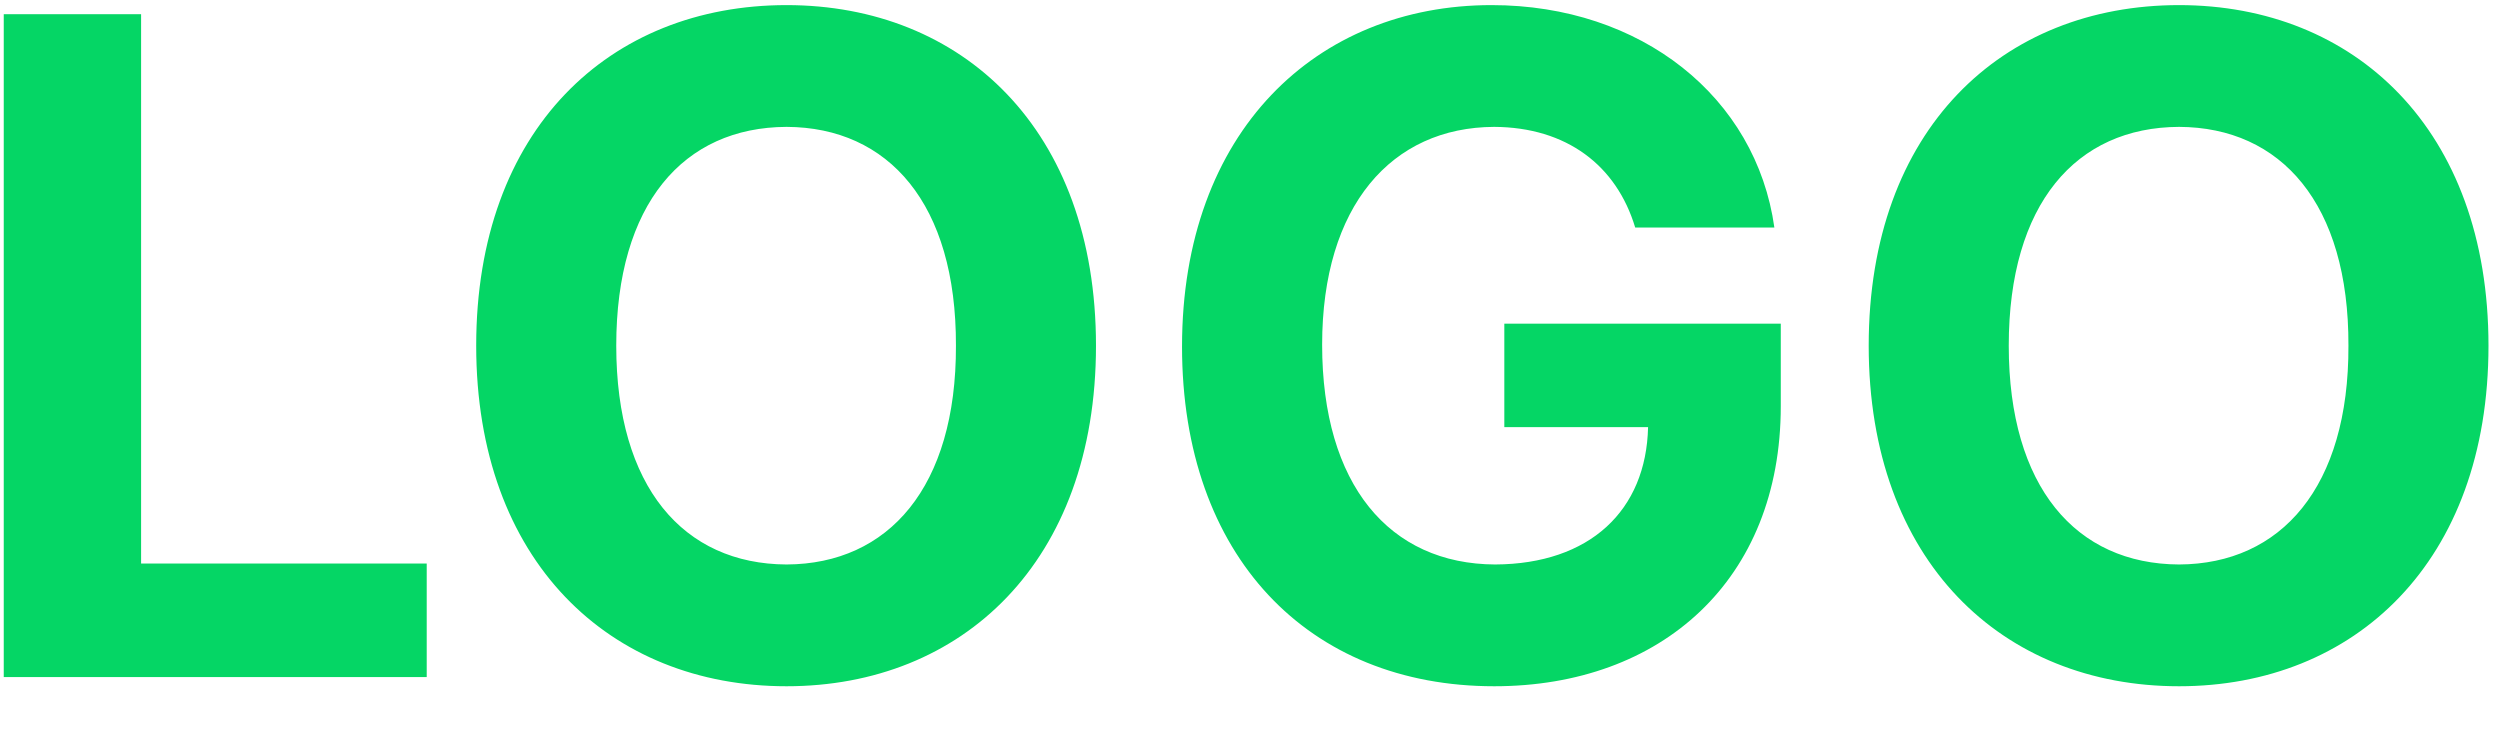
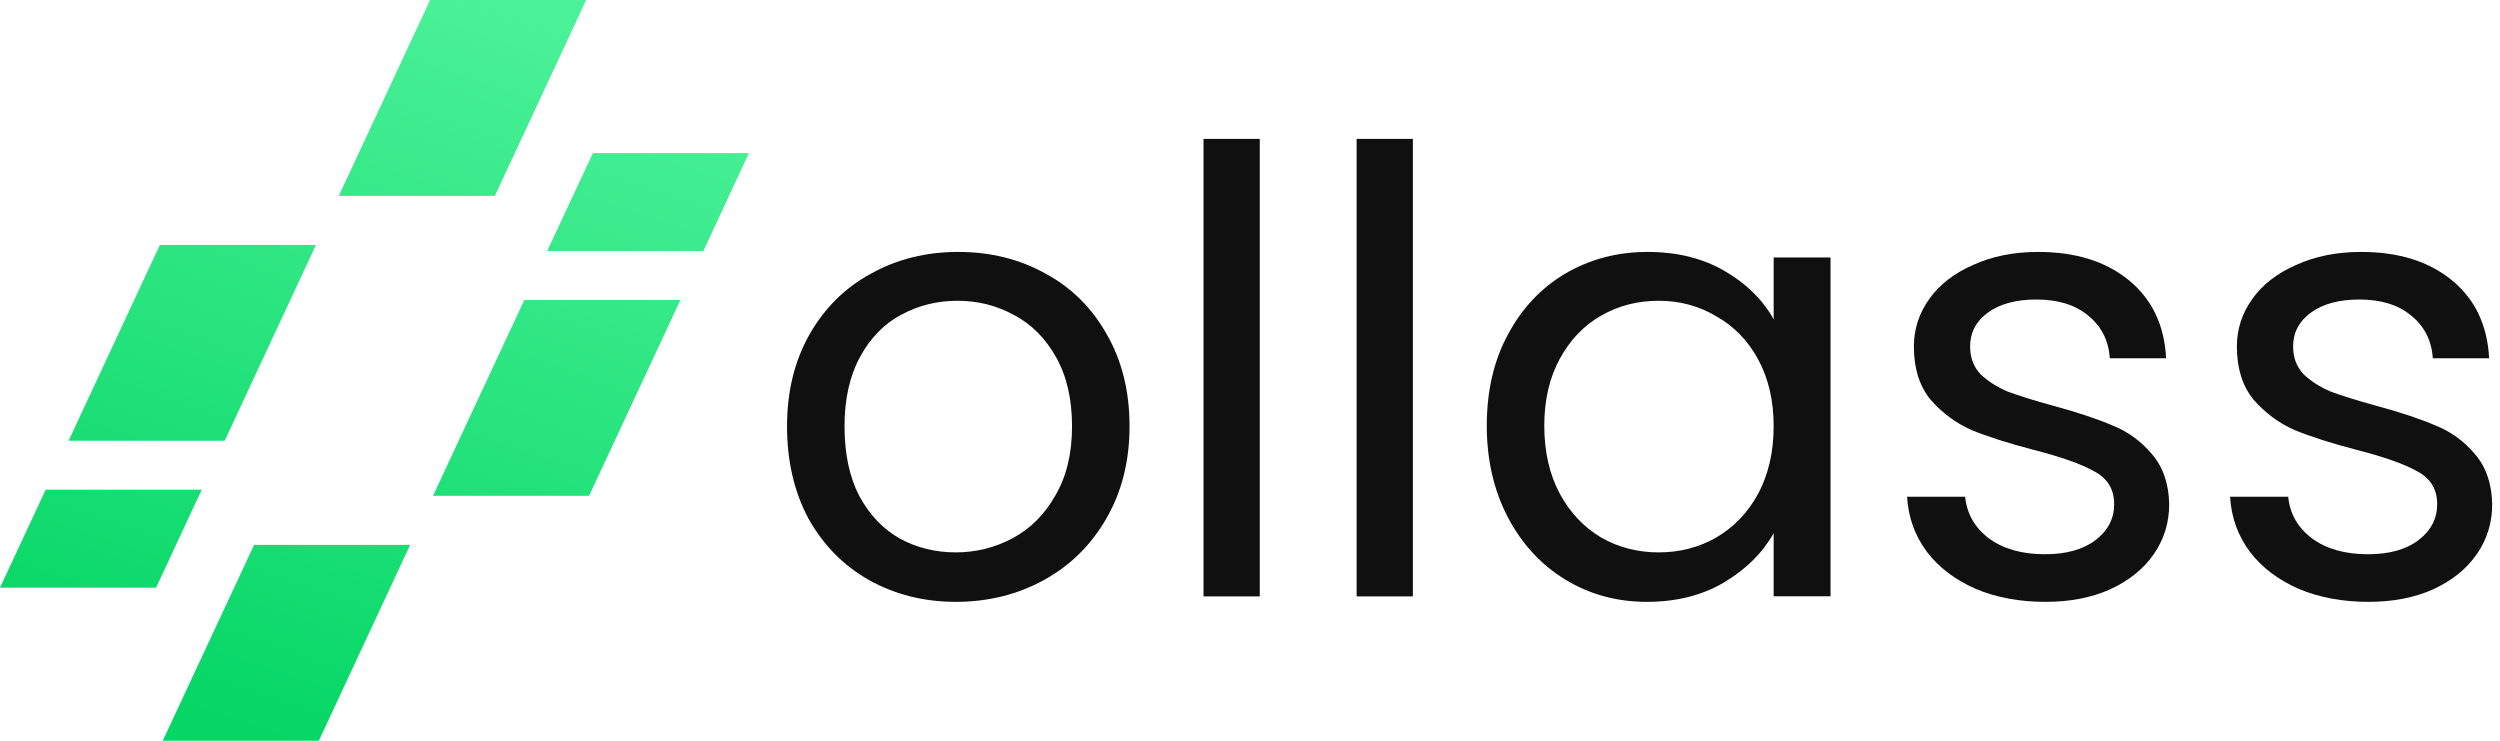
- <svg xmlns="http://www.w3.org/2000/svg" width="48" height="14" viewBox="0 0 48 14" fill="none">
-   <path d="M0.072 13V0.273H2.709V10.82H8.193V13H0.072ZM21.043 6.637C21.043 10.794 18.468 13.176 15.102 13.176C11.709 13.176 9.143 10.776 9.143 6.637C9.143 2.479 11.709 0.098 15.102 0.098C18.468 0.098 21.043 2.479 21.043 6.637ZM11.832 6.637C11.832 9.353 13.124 10.829 15.102 10.838C17.061 10.829 18.362 9.353 18.354 6.637C18.362 3.912 17.061 2.444 15.102 2.436C13.124 2.444 11.832 3.912 11.832 6.637ZM31.396 4.369C31.036 3.174 30.078 2.444 28.689 2.436C26.721 2.444 25.385 3.947 25.385 6.619C25.385 9.309 26.677 10.829 28.707 10.838C30.526 10.829 31.607 9.801 31.643 8.201H28.883V6.215H34.191V7.797C34.191 11.137 31.898 13.176 28.689 13.176C25.121 13.176 22.695 10.68 22.695 6.654C22.695 2.523 25.279 0.098 28.637 0.098C31.511 0.098 33.717 1.864 34.068 4.369H31.396ZM47.779 6.637C47.779 10.794 45.204 13.176 41.838 13.176C38.445 13.176 35.879 10.776 35.879 6.637C35.879 2.479 38.445 0.098 41.838 0.098C45.204 0.098 47.779 2.479 47.779 6.637ZM38.568 6.637C38.568 9.353 39.86 10.829 41.838 10.838C43.798 10.829 45.099 9.353 45.09 6.637C45.099 3.912 43.798 2.444 41.838 2.436C39.86 2.444 38.568 3.912 38.568 6.637Z" fill="#05D665" />
+ <svg xmlns="http://www.w3.org/2000/svg" width="108" height="32" viewBox="0 0 108 32" fill="none">
+   <path fill-rule="evenodd" clip-rule="evenodd" d="M25.324 0L21.378 8.461H14.635L18.581 0H21.173H25.324ZM2.962 19.041L6.906 10.58H13.651L9.705 19.041H6.258H2.962ZM8.716 21.155H5.269H1.973L0 25.386H6.743L8.716 21.155ZM13.775 32H11.184H7.03L10.976 23.539H15.127H17.719L13.775 32ZM22.152 21.42H25.448L29.394 12.959H26.096H22.649L18.705 21.42H22.152ZM27.085 10.846H23.638L25.611 6.616H32.354L30.383 10.846H27.085Z" fill="url(#paint0_linear_4389_3678)" />
+   <path d="M102.322 26C101.2 26 100.194 25.813 99.304 25.439C98.413 25.047 97.71 24.513 97.194 23.836C96.677 23.142 96.392 22.349 96.339 21.459H98.85C98.921 22.189 99.259 22.786 99.865 23.249C100.488 23.712 101.298 23.943 102.295 23.943C103.221 23.943 103.951 23.738 104.485 23.329C105.019 22.919 105.286 22.403 105.286 21.78C105.286 21.139 105.001 20.667 104.432 20.364C103.862 20.044 102.98 19.732 101.787 19.429C100.701 19.145 99.811 18.86 99.117 18.575C98.44 18.272 97.852 17.836 97.354 17.266C96.873 16.678 96.633 15.913 96.633 14.969C96.633 14.221 96.855 13.536 97.3 12.913C97.746 12.289 98.378 11.8 99.197 11.444C100.016 11.07 100.951 10.883 102.001 10.883C103.621 10.883 104.93 11.292 105.927 12.111C106.924 12.93 107.458 14.052 107.53 15.477H105.099C105.046 14.711 104.734 14.097 104.164 13.634C103.612 13.171 102.865 12.939 101.921 12.939C101.049 12.939 100.354 13.126 99.838 13.5C99.321 13.874 99.063 14.364 99.063 14.969C99.063 15.45 99.215 15.851 99.517 16.171C99.838 16.474 100.229 16.723 100.692 16.919C101.173 17.097 101.832 17.302 102.669 17.533C103.719 17.818 104.574 18.103 105.233 18.388C105.892 18.655 106.452 19.064 106.915 19.616C107.396 20.168 107.645 20.89 107.663 21.78C107.663 22.581 107.441 23.302 106.996 23.943C106.55 24.584 105.918 25.091 105.099 25.465C104.298 25.822 103.372 26 102.322 26Z" fill="#101010" />
+   <path d="M88.368 26C87.246 26 86.24 25.813 85.35 25.439C84.459 25.047 83.756 24.513 83.24 23.836C82.723 23.142 82.438 22.349 82.385 21.459H84.895C84.967 22.189 85.305 22.786 85.91 23.249C86.534 23.712 87.344 23.943 88.341 23.943C89.267 23.943 89.997 23.738 90.531 23.329C91.065 22.919 91.332 22.403 91.332 21.78C91.332 21.139 91.047 20.667 90.477 20.364C89.908 20.044 89.026 19.732 87.833 19.429C86.747 19.145 85.857 18.86 85.162 18.575C84.486 18.272 83.898 17.836 83.4 17.266C82.919 16.678 82.679 15.913 82.679 14.969C82.679 14.221 82.901 13.536 83.346 12.913C83.791 12.289 84.424 11.8 85.243 11.444C86.062 11.07 86.996 10.883 88.047 10.883C89.667 10.883 90.976 11.292 91.973 12.111C92.97 12.93 93.504 14.052 93.576 15.477H91.145C91.092 14.711 90.78 14.097 90.21 13.634C89.658 13.171 88.911 12.939 87.967 12.939C87.094 12.939 86.4 13.126 85.884 13.5C85.367 13.874 85.109 14.364 85.109 14.969C85.109 15.45 85.26 15.851 85.563 16.171C85.884 16.474 86.275 16.723 86.738 16.919C87.219 17.097 87.878 17.302 88.715 17.533C89.765 17.818 90.62 18.103 91.279 18.388C91.938 18.655 92.498 19.064 92.961 19.616C93.442 20.168 93.691 20.89 93.709 21.78C93.709 22.581 93.487 23.302 93.041 23.943C92.596 24.584 91.964 25.091 91.145 25.465C90.344 25.822 89.418 26 88.368 26Z" fill="#101010" />
+   <path d="M64.229 18.388C64.229 16.892 64.532 15.583 65.137 14.462C65.743 13.322 66.571 12.441 67.621 11.818C68.689 11.194 69.874 10.883 71.173 10.883C72.455 10.883 73.568 11.159 74.512 11.711C75.456 12.263 76.159 12.957 76.622 13.794V11.123H79.079V25.759H76.622V23.035C76.141 23.89 75.42 24.602 74.459 25.172C73.515 25.724 72.411 26 71.147 26C69.847 26 68.672 25.679 67.621 25.038C66.571 24.397 65.743 23.498 65.137 22.341C64.532 21.183 64.229 19.866 64.229 18.388ZM76.622 18.415C76.622 17.311 76.399 16.349 75.954 15.53C75.509 14.711 74.904 14.088 74.138 13.661C73.39 13.215 72.562 12.993 71.654 12.993C70.746 12.993 69.918 13.206 69.17 13.634C68.422 14.061 67.826 14.684 67.381 15.503C66.936 16.322 66.713 17.284 66.713 18.388C66.713 19.509 66.936 20.489 67.381 21.326C67.826 22.145 68.422 22.777 69.17 23.222C69.918 23.649 70.746 23.863 71.654 23.863C72.562 23.863 73.39 23.649 74.138 23.222C74.904 22.777 75.509 22.145 75.954 21.326C76.399 20.489 76.622 19.518 76.622 18.415Z" fill="#101010" />
+   <path d="M54.422 6V25.764H51.992V6H54.422Z" fill="#101010" />
+   <path d="M61.036 6V25.764H58.606V6H61.036Z" fill="#101010" />
+   <path d="M41.291 26C39.92 26 38.674 25.688 37.552 25.065C36.448 24.442 35.576 23.56 34.935 22.421C34.312 21.263 34 19.928 34 18.415C34 16.919 34.321 15.601 34.962 14.462C35.62 13.304 36.511 12.423 37.632 11.818C38.754 11.194 40.009 10.883 41.398 10.883C42.787 10.883 44.042 11.194 45.164 11.818C46.286 12.423 47.167 13.295 47.808 14.435C48.467 15.575 48.796 16.901 48.796 18.415C48.796 19.928 48.458 21.263 47.781 22.421C47.123 23.56 46.223 24.442 45.084 25.065C43.944 25.688 42.68 26 41.291 26ZM41.291 23.863C42.164 23.863 42.983 23.658 43.748 23.249C44.514 22.839 45.128 22.225 45.591 21.406C46.072 20.587 46.312 19.59 46.312 18.415C46.312 17.239 46.081 16.242 45.618 15.423C45.155 14.604 44.55 13.999 43.802 13.607C43.054 13.197 42.244 12.993 41.371 12.993C40.481 12.993 39.662 13.197 38.914 13.607C38.184 13.999 37.597 14.604 37.152 15.423C36.706 16.242 36.484 17.239 36.484 18.415C36.484 19.608 36.697 20.613 37.125 21.433C37.57 22.252 38.158 22.866 38.888 23.275C39.618 23.667 40.419 23.863 41.291 23.863Z" fill="#101010" />
+   <defs>
+     <linearGradient id="paint0_linear_4389_3678" x1="21.713" y1="2.31185e-07" x2="10.857" y2="31.998" gradientUnits="userSpaceOnUse">
+       <stop stop-color="#4BF198" />
+       <stop offset="1" stop-color="#05D665" />
+     </linearGradient>
+   </defs>
</svg>
